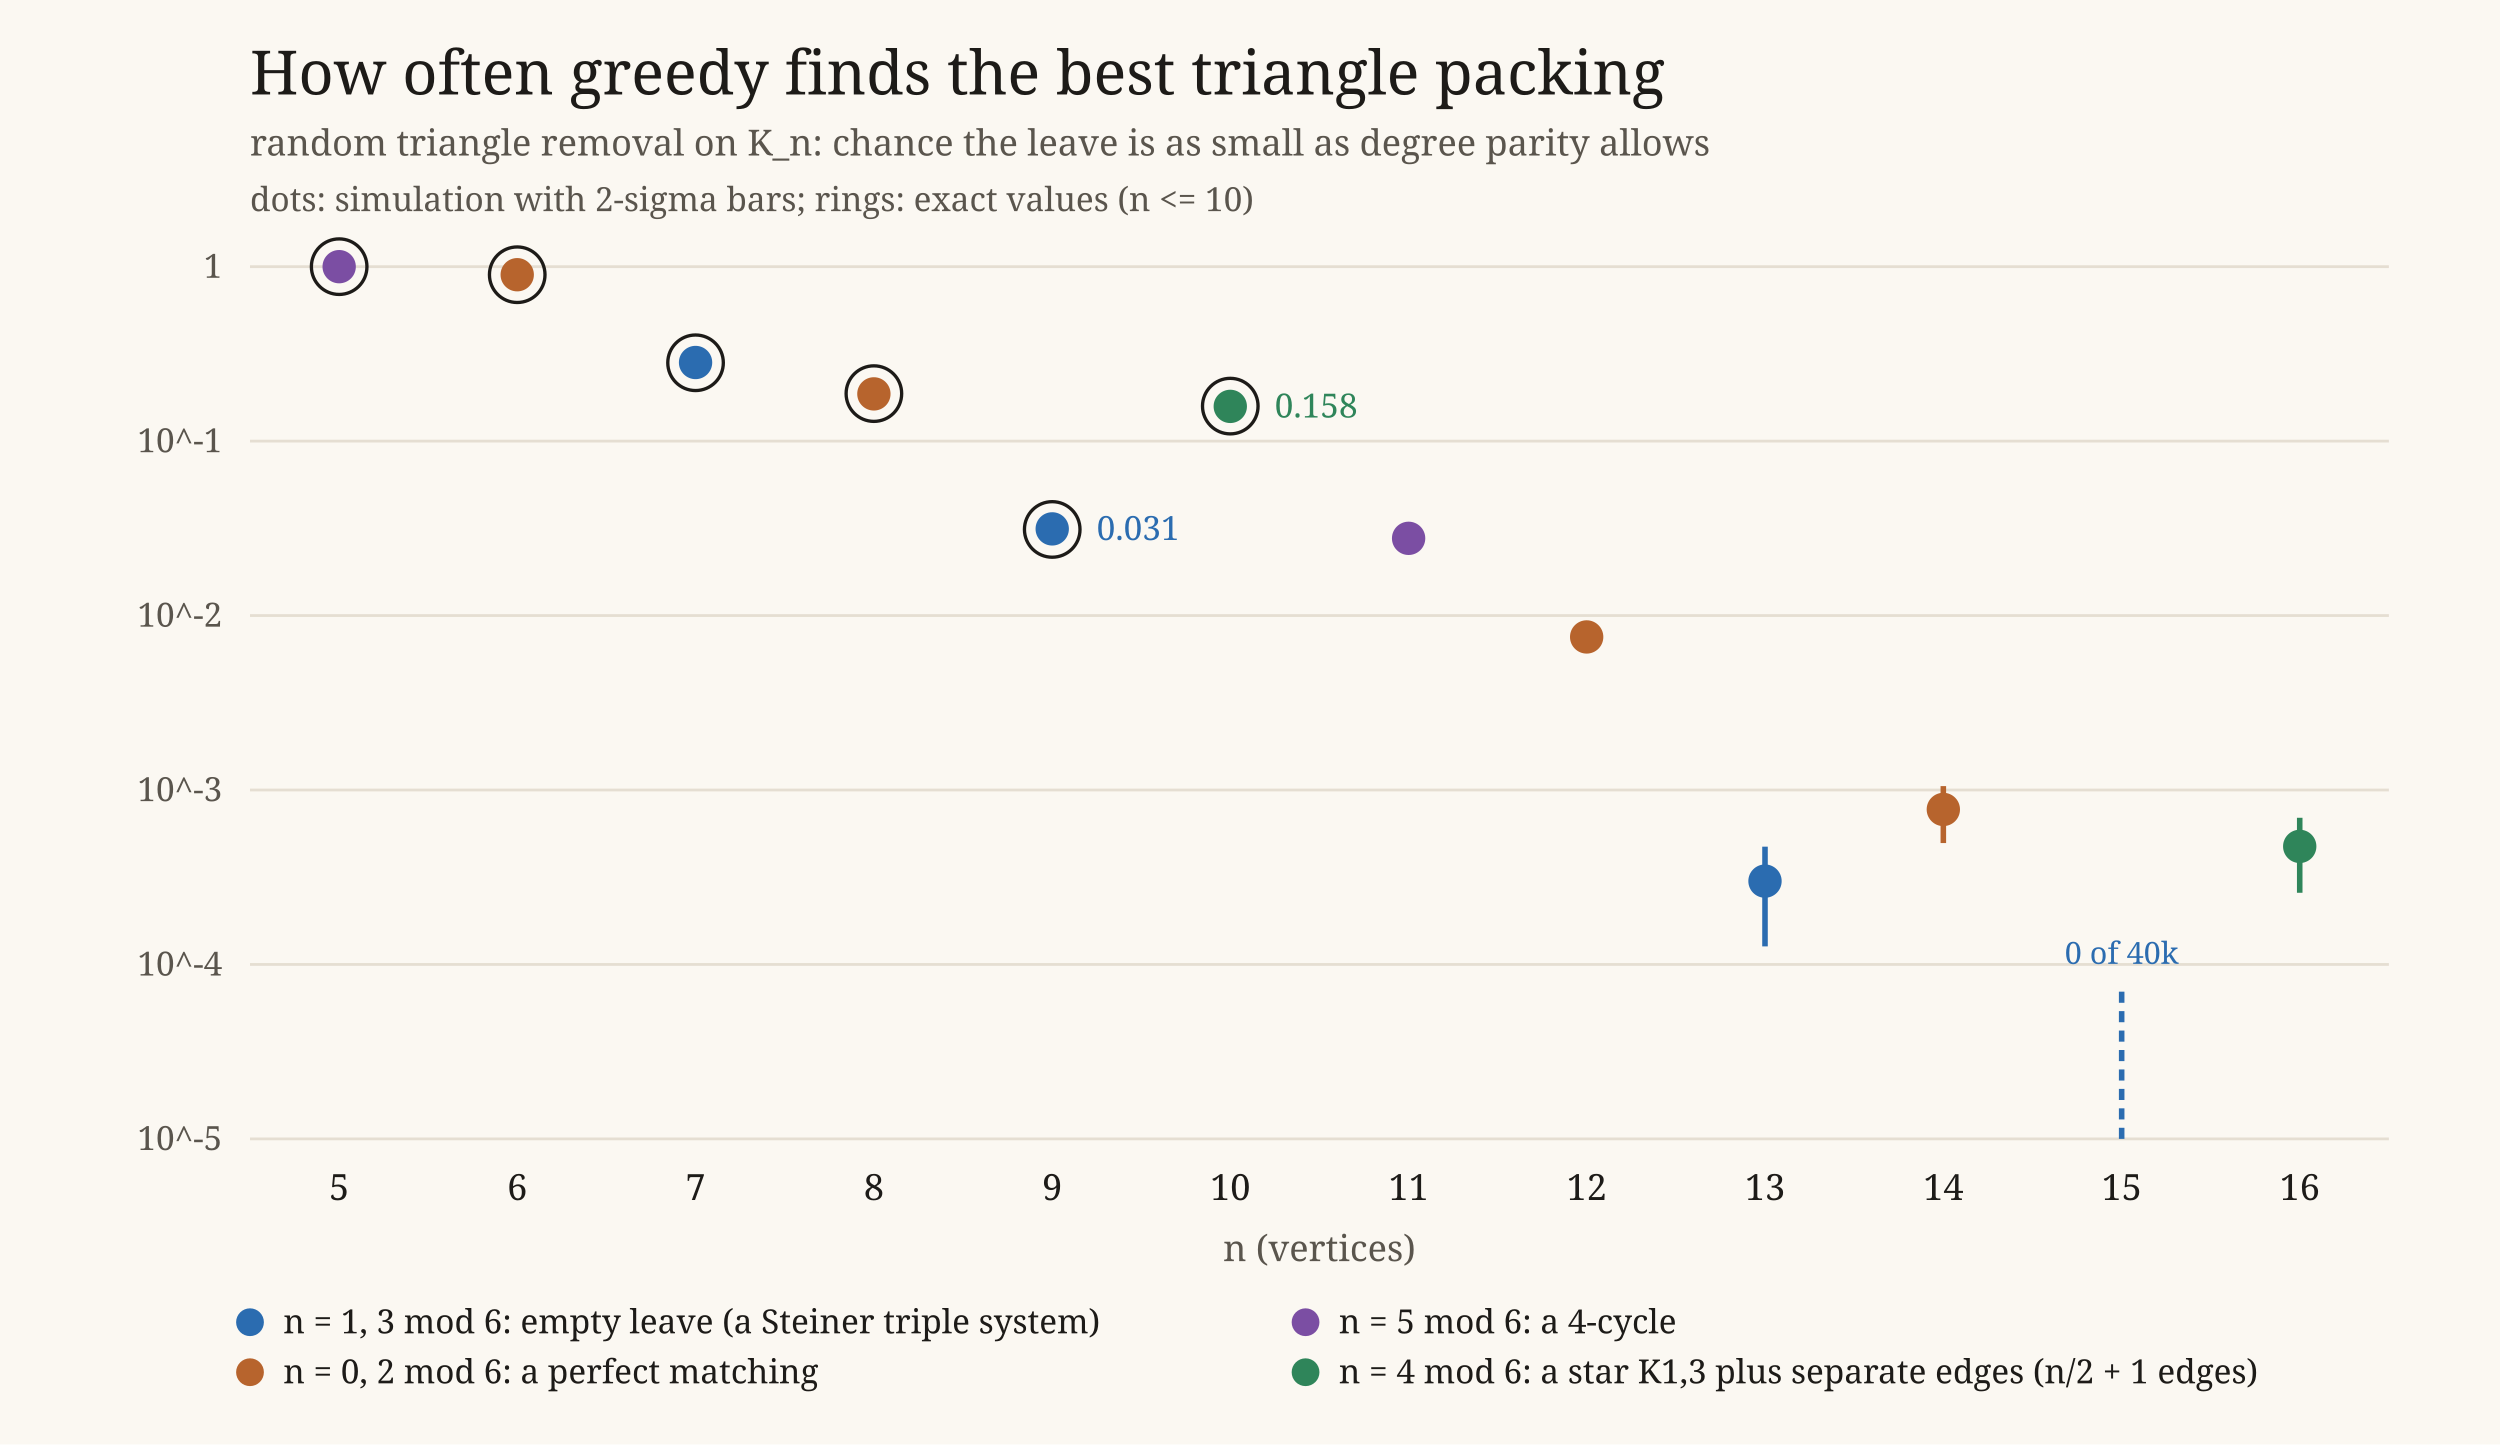
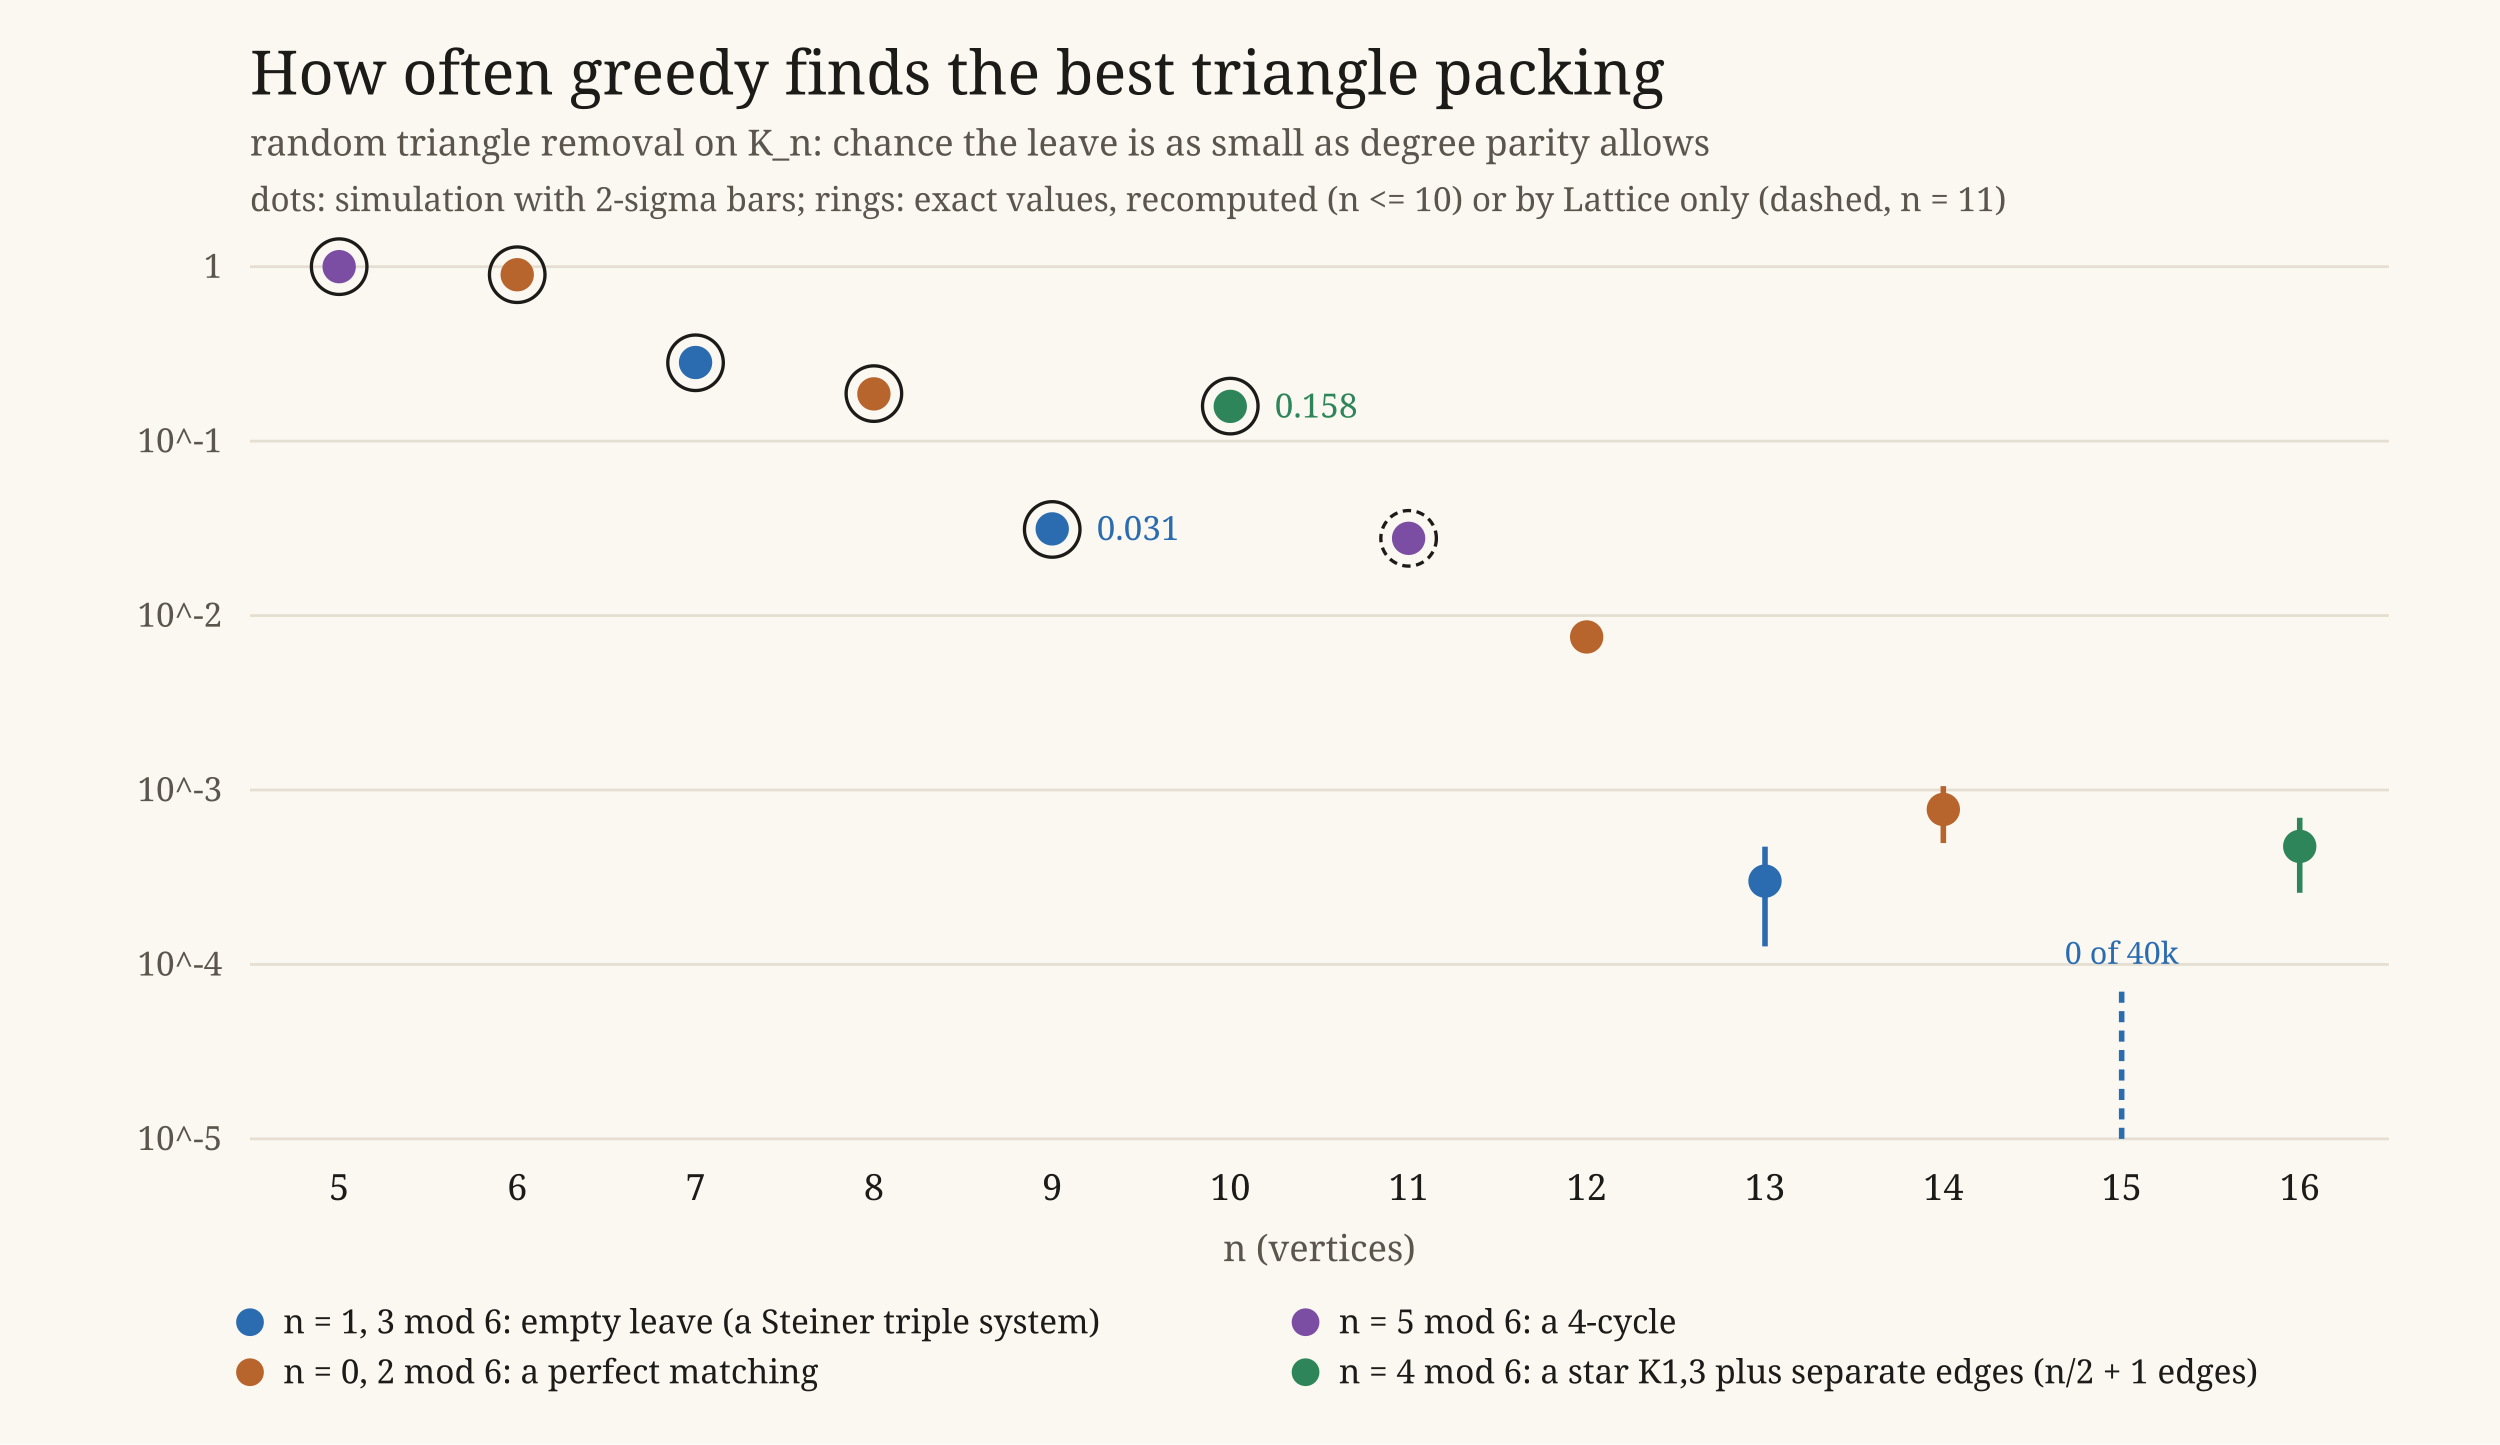
<svg xmlns="http://www.w3.org/2000/svg" viewBox="0 0 900 520" width="900" height="520" font-family="Georgia, serif">
  <rect width="900" height="520" fill="#fbf8f2" />
  <text x="90" y="34" font-size="22" fill="#1d1b18">How often greedy finds the best triangle packing</text>
  <text x="90" y="56" font-size="13" fill="#5a554d">random triangle removal on K_n: chance the leave is as small as degree parity allows</text>
  <line x1="90" y1="410.0" x2="860" y2="410.0" stroke="#e5ded2" />
  <text x="80" y="414.0" font-size="12" text-anchor="end" fill="#5a554d">10^-5</text>
  <line x1="90" y1="347.2" x2="860" y2="347.2" stroke="#e5ded2" />
  <text x="80" y="351.2" font-size="12" text-anchor="end" fill="#5a554d">10^-4</text>
  <line x1="90" y1="284.4" x2="860" y2="284.4" stroke="#e5ded2" />
  <text x="80" y="288.4" font-size="12" text-anchor="end" fill="#5a554d">10^-3</text>
  <line x1="90" y1="221.6" x2="860" y2="221.6" stroke="#e5ded2" />
  <text x="80" y="225.6" font-size="12" text-anchor="end" fill="#5a554d">10^-2</text>
  <line x1="90" y1="158.8" x2="860" y2="158.8" stroke="#e5ded2" />
  <text x="80" y="162.8" font-size="12" text-anchor="end" fill="#5a554d">10^-1</text>
  <line x1="90" y1="96.0" x2="860" y2="96.0" stroke="#e5ded2" />
  <text x="80" y="100.0" font-size="12" text-anchor="end" fill="#5a554d">1</text>
  <text x="122.1" y="432" font-size="13" text-anchor="middle" fill="#1d1b18">5</text>
  <circle cx="122.1" cy="96.0" r="6" fill="#7b4ea3" />
  <circle cx="122.1" cy="96.0" r="10" fill="none" stroke="#1d1b18" stroke-width="1.2" />
  <text x="186.2" y="432" font-size="13" text-anchor="middle" fill="#1d1b18">6</text>
  <line x1="186.2" y1="98.8" x2="186.2" y2="98.9" stroke="#b7642d" stroke-width="2" />
  <circle cx="186.2" cy="98.9" r="6" fill="#b7642d" />
  <circle cx="186.2" cy="98.9" r="10" fill="none" stroke="#1d1b18" stroke-width="1.2" />
  <text x="250.4" y="432" font-size="13" text-anchor="middle" fill="#1d1b18">7</text>
  <line x1="250.4" y1="130.3" x2="250.4" y2="130.7" stroke="#2b6cb0" stroke-width="2" />
  <circle cx="250.4" cy="130.5" r="6" fill="#2b6cb0" />
  <circle cx="250.4" cy="130.6" r="10" fill="none" stroke="#1d1b18" stroke-width="1.2" />
  <text x="314.6" y="432" font-size="13" text-anchor="middle" fill="#1d1b18">8</text>
  <line x1="314.6" y1="141.5" x2="314.6" y2="142.0" stroke="#b7642d" stroke-width="2" />
  <circle cx="314.6" cy="141.8" r="6" fill="#b7642d" />
  <circle cx="314.6" cy="141.7" r="10" fill="none" stroke="#1d1b18" stroke-width="1.2" />
  <text x="378.8" y="432" font-size="13" text-anchor="middle" fill="#1d1b18">9</text>
  <line x1="378.8" y1="189.7" x2="378.8" y2="191.1" stroke="#2b6cb0" stroke-width="2" />
  <circle cx="378.8" cy="190.4" r="6" fill="#2b6cb0" />
  <circle cx="378.8" cy="190.6" r="10" fill="none" stroke="#1d1b18" stroke-width="1.2" />
  <text x="394.8" y="194.4" font-size="12" fill="#2b6cb0">0.031</text>
  <text x="442.9" y="432" font-size="13" text-anchor="middle" fill="#1d1b18">10</text>
  <line x1="442.9" y1="145.9" x2="442.9" y2="146.7" stroke="#2f855a" stroke-width="2" />
  <circle cx="442.9" cy="146.3" r="6" fill="#2f855a" />
  <circle cx="442.9" cy="146.2" r="10" fill="none" stroke="#1d1b18" stroke-width="1.2" />
  <text x="458.9" y="150.3" font-size="12" fill="#2f855a">0.158</text>
  <text x="507.1" y="432" font-size="13" text-anchor="middle" fill="#1d1b18">11</text>
  <line x1="507.1" y1="192.8" x2="507.1" y2="194.9" stroke="#7b4ea3" stroke-width="2" />
  <circle cx="507.1" cy="193.8" r="6" fill="#7b4ea3" />
+   <circle cx="507.1" cy="193.8" r="10" fill="none" stroke="#1d1b18" stroke-width="1.2" stroke-dasharray="3 2" />
  <text x="571.2" y="432" font-size="13" text-anchor="middle" fill="#1d1b18">12</text>
  <line x1="571.2" y1="227.4" x2="571.2" y2="231.4" stroke="#b7642d" stroke-width="2" />
  <circle cx="571.2" cy="229.3" r="6" fill="#b7642d" />
  <text x="635.4" y="432" font-size="13" text-anchor="middle" fill="#1d1b18">13</text>
  <line x1="635.4" y1="304.8" x2="635.4" y2="340.7" stroke="#2b6cb0" stroke-width="2" />
  <circle cx="635.4" cy="317.2" r="6" fill="#2b6cb0" />
  <text x="699.6" y="432" font-size="13" text-anchor="middle" fill="#1d1b18">14</text>
  <line x1="699.6" y1="283.0" x2="699.6" y2="303.5" stroke="#b7642d" stroke-width="2" />
  <circle cx="699.6" cy="291.4" r="6" fill="#b7642d" />
  <text x="763.8" y="432" font-size="13" text-anchor="middle" fill="#1d1b18">15</text>
  <line x1="763.8" y1="410.0" x2="763.8" y2="355.0" stroke="#2b6cb0" stroke-width="2" stroke-dasharray="4 3" />
  <text x="763.8" y="347.0" font-size="11" text-anchor="middle" fill="#2b6cb0">0 of 40k</text>
  <text x="827.9" y="432" font-size="13" text-anchor="middle" fill="#1d1b18">16</text>
  <line x1="827.9" y1="294.4" x2="827.9" y2="321.4" stroke="#2f855a" stroke-width="2" />
  <circle cx="827.9" cy="304.7" r="6" fill="#2f855a" />
  <text x="475" y="454" font-size="13" text-anchor="middle" fill="#5a554d">n (vertices)</text>
  <circle cx="90" cy="476" r="5" fill="#2b6cb0" />
  <text x="102" y="480" font-size="12" fill="#1d1b18">n = 1, 3 mod 6: empty leave (a Steiner triple system)</text>
  <circle cx="470" cy="476" r="5" fill="#7b4ea3" />
  <text x="482" y="480" font-size="12" fill="#1d1b18">n = 5 mod 6: a 4-cycle</text>
  <circle cx="90" cy="494" r="5" fill="#b7642d" />
  <text x="102" y="498" font-size="12" fill="#1d1b18">n = 0, 2 mod 6: a perfect matching</text>
  <circle cx="470" cy="494" r="5" fill="#2f855a" />
  <text x="482" y="498" font-size="12" fill="#1d1b18">n = 4 mod 6: a star K1,3 plus separate edges (n/2 + 1 edges)</text>
-   <text x="90" y="76" font-size="12" fill="#5a554d">dots: simulation with 2-sigma bars; rings: exact values (n &lt;= 10)</text>
+   <text x="90" y="76" font-size="12" fill="#5a554d">dots: simulation with 2-sigma bars; rings: exact values, recomputed (n &lt;= 10) or by Lattice only (dashed, n = 11)</text>
</svg>
